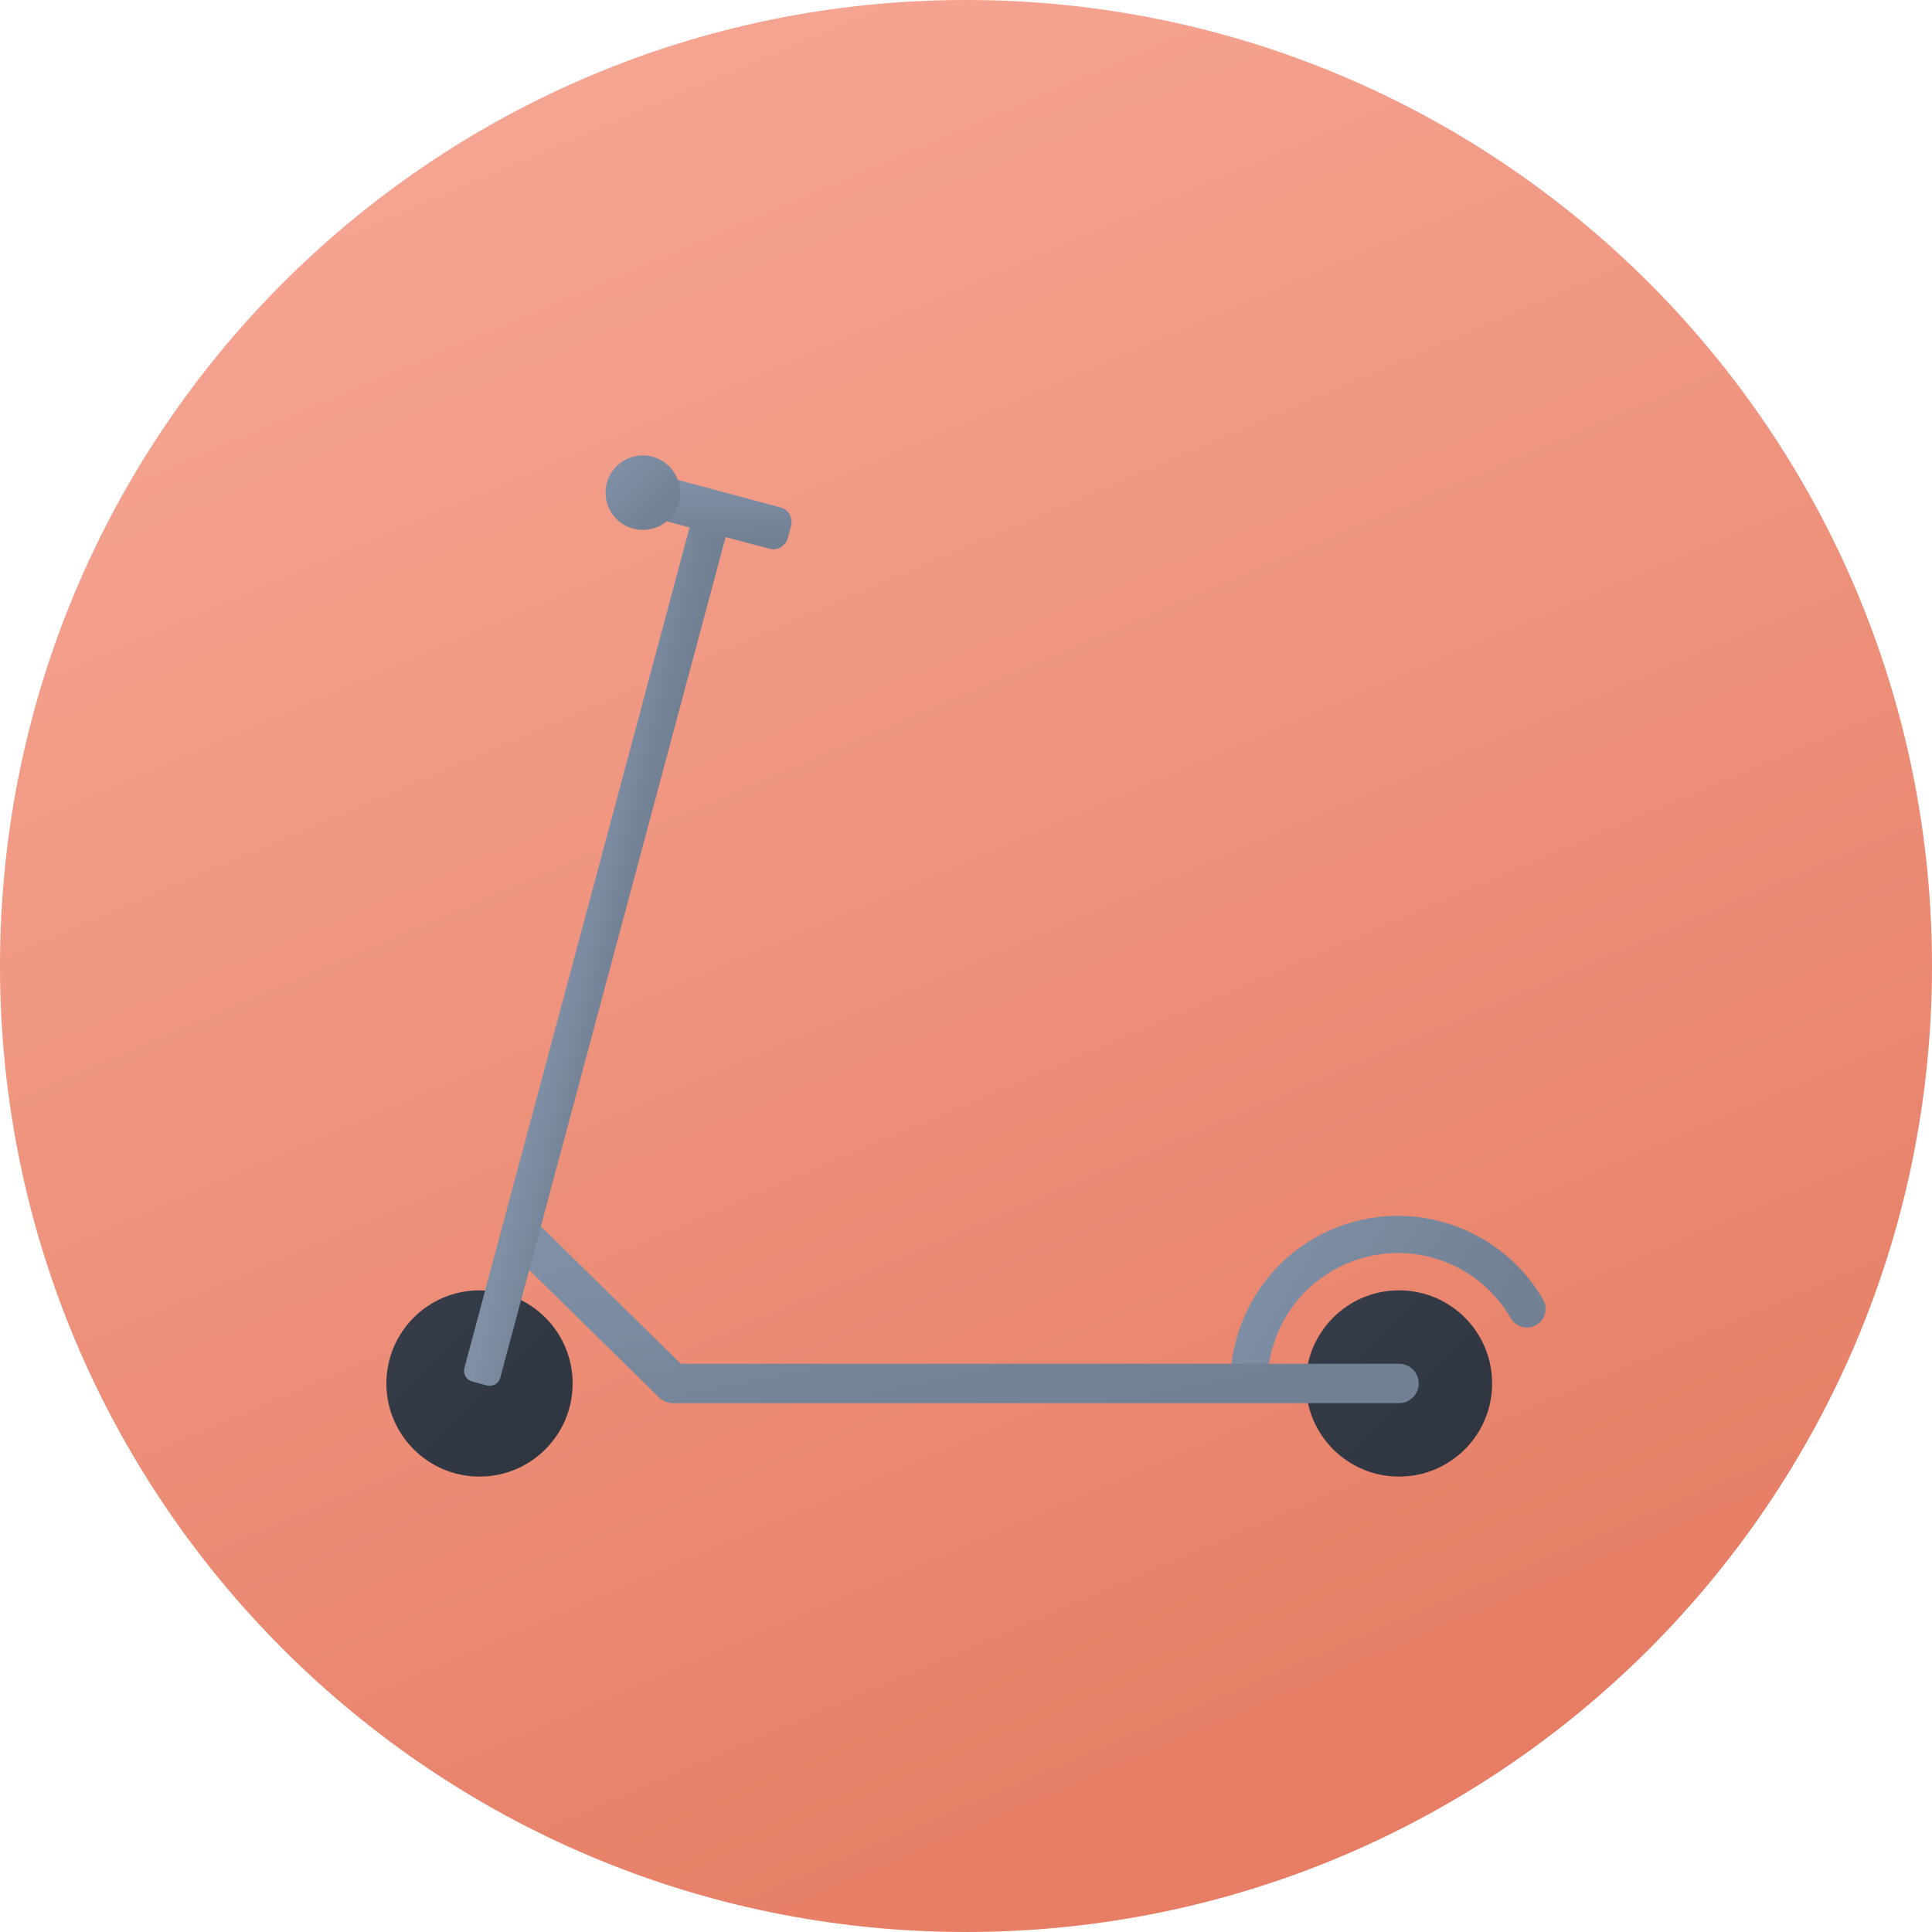
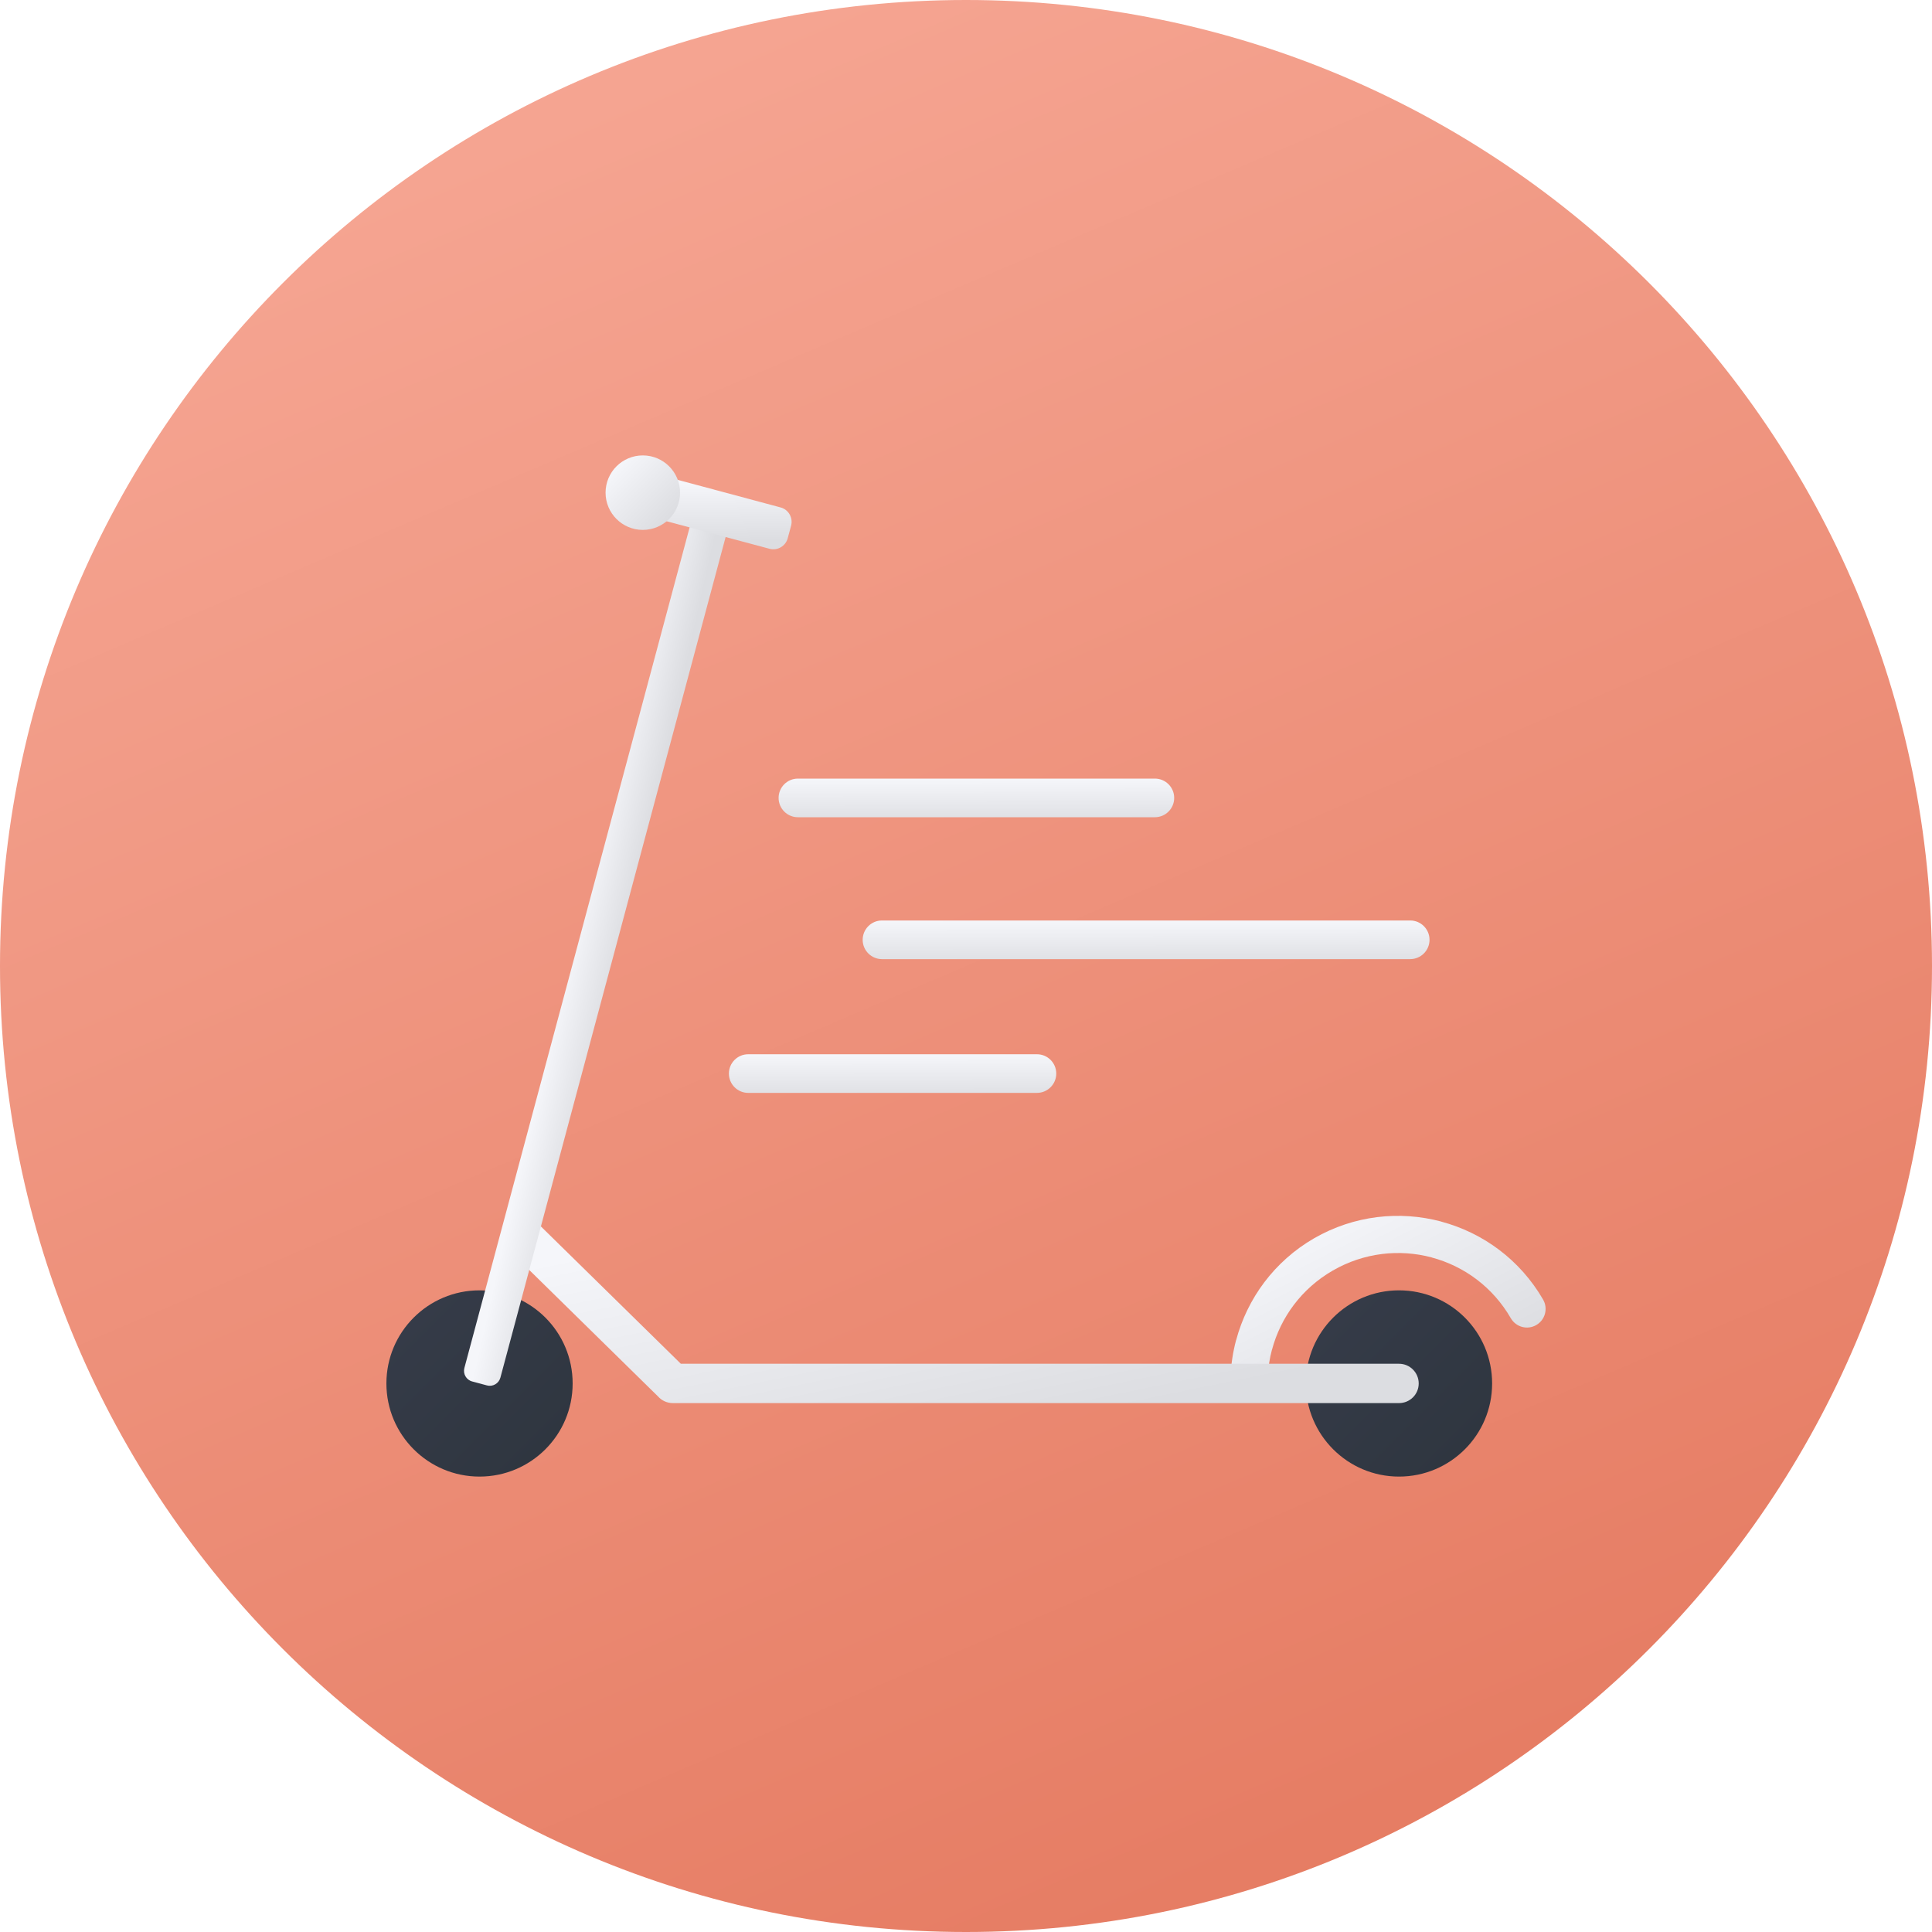
<svg xmlns="http://www.w3.org/2000/svg" xmlns:xlink="http://www.w3.org/1999/xlink" xml:space="preserve" width="250px" height="250px" version="1.1" style="shape-rendering:geometricPrecision; text-rendering:geometricPrecision; image-rendering:optimizeQuality; fill-rule:evenodd; clip-rule:evenodd" viewBox="0 0 250 250">
  <defs>
    <style type="text/css">
   
-     .fil0 {fill:url(#id0)}
-     .fil6 {fill:url(#id1)}
-     .fil4 {fill:url(#id2)}
-     .fil2 {fill:url(#id3)}
-     .fil7 {fill:url(#id4)}
-     .fil5 {fill:url(#id5)}
-     .fil1 {fill:url(#id6)}
-     .fil3 {fill:url(#id7)}
+     .fil8 {fill:url(#id0)}
+     .fil0 {fill:url(#id1)}
+     .fil1 {fill:url(#id2)}
+     .fil6 {fill:url(#id3)}
+     .fil4 {fill:url(#id4)}
+     .fil2 {fill:url(#id5)}
+     .fil7 {fill:url(#id6)}
+     .fil5 {fill:url(#id7)}
+     .fil3 {fill:url(#id8)}
   
  </style>
-     <linearGradient id="id0" gradientUnits="userSpaceOnUse" x1="45.27" y1="-61.54" x2="204.73" y2="311.54">
+     <linearGradient id="id0" gradientUnits="objectBoundingBox" x1="49.331%" y1="0%" x2="50.669%" y2="120.042%">
+       <stop offset="0" style="stop-opacity:1; stop-color:#F5F6FA" />
+       <stop offset="1" style="stop-opacity:1; stop-color:#DCDDE1" />
+     </linearGradient>
+     <linearGradient id="id1" gradientUnits="userSpaceOnUse" x1="45.27" y1="-61.54" x2="204.73" y2="311.54">
      <stop offset="0" style="stop-opacity:1; stop-color:#FAB1A0" />
      <stop offset="1" style="stop-opacity:1; stop-color:#E17055" />
    </linearGradient>
-     <linearGradient id="id1" gradientUnits="userSpaceOnUse" x1="92.61" y1="62.52" x2="92.71" y2="70.06">
-       <stop offset="0" style="stop-opacity:1; stop-color:#7F8FA6" />
-       <stop offset="1" style="stop-opacity:1; stop-color:#718093" />
-     </linearGradient>
-     <linearGradient id="id2" gradientUnits="userSpaceOnUse" xlink:href="#id1" x1="120.92" y1="152.98" x2="127.66" y2="185.9">
-   </linearGradient>
-     <linearGradient id="id3" gradientUnits="userSpaceOnUse" x1="172.51" y1="170.5" x2="189.55" y2="187.54">
+     <linearGradient id="id2" gradientUnits="userSpaceOnUse" x1="53.53" y1="170.5" x2="70.57" y2="187.54">
      <stop offset="0" style="stop-opacity:1; stop-color:#353B48" />
      <stop offset="1" style="stop-opacity:1; stop-color:#2F3640" />
    </linearGradient>
-     <linearGradient id="id4" gradientUnits="userSpaceOnUse" xlink:href="#id1" x1="79.77" y1="60.34" x2="86.58" y2="67.16">
+     <linearGradient id="id3" gradientUnits="userSpaceOnUse" xlink:href="#id0" x1="92.61" y1="62.52" x2="92.71" y2="70.06">
  </linearGradient>
-     <linearGradient id="id5" gradientUnits="userSpaceOnUse" xlink:href="#id1" x1="73.7" y1="122.41" x2="80.34" y2="123.9">
+     <linearGradient id="id4" gradientUnits="userSpaceOnUse" xlink:href="#id0" x1="120.92" y1="152.98" x2="127.66" y2="185.9">
  </linearGradient>
-     <linearGradient id="id6" gradientUnits="userSpaceOnUse" xlink:href="#id3" x1="53.53" y1="170.5" x2="70.57" y2="187.54">
+     <linearGradient id="id5" gradientUnits="userSpaceOnUse" xlink:href="#id2" x1="172.51" y1="170.5" x2="189.55" y2="187.54">
  </linearGradient>
-     <linearGradient id="id7" gradientUnits="userSpaceOnUse" xlink:href="#id1" x1="163.3" y1="163.01" x2="188.85" y2="178.33">
+     <linearGradient id="id6" gradientUnits="userSpaceOnUse" xlink:href="#id0" x1="79.77" y1="60.34" x2="86.58" y2="67.16">
+   </linearGradient>
+     <linearGradient id="id7" gradientUnits="userSpaceOnUse" xlink:href="#id0" x1="73.7" y1="122.41" x2="80.34" y2="123.9">
+   </linearGradient>
+     <linearGradient id="id8" gradientUnits="userSpaceOnUse" xlink:href="#id0" x1="173.71" y1="156.04" x2="185.52" y2="179.31">
  </linearGradient>
  </defs>
  <g id="Слой_x0020_1">
-     <g id="_2257053462064">
+     <g id="_2556860237584">
      <path class="fil0" d="M125 0c69.04,0 125,55.96 125,125 0,69.04 -55.96,125 -125,125 -69.04,0 -125,-55.96 -125,-125 0,-69.04 55.96,-125 125,-125z" />
-       <path class="fil1" d="M62.05 166.97c6.65,0 12.05,5.39 12.05,12.05 0,6.65 -5.4,12.05 -12.05,12.05 -6.65,0 -12.05,-5.4 -12.05,-12.05 0,-6.66 5.4,-12.05 12.05,-12.05z" />
+       <path class="fil1" d="M62.05 166.97c6.66,0 12.05,5.39 12.05,12.05 0,6.65 -5.39,12.05 -12.05,12.05 -6.65,0 -12.05,-5.4 -12.05,-12.05 0,-6.66 5.4,-12.05 12.05,-12.05z" />
      <path class="fil2" d="M181.03 166.97c6.66,0 12.05,5.39 12.05,12.05 0,6.65 -5.39,12.05 -12.05,12.05 -6.65,0 -12.05,-5.4 -12.05,-12.05 0,-6.66 5.4,-12.05 12.05,-12.05z" />
      <path class="fil3" d="M159.23 178.03c0.08,-1.57 0.32,-3.12 0.72,-4.62l0.01 -0.01c1.44,-5.37 4.92,-10.18 10.09,-13.17 5.18,-2.98 11.09,-3.59 16.45,-2.16l0.01 0.01c5.37,1.44 10.18,4.92 13.17,10.09 0.66,1.15 0.27,2.63 -0.89,3.29 -1.15,0.67 -2.62,0.27 -3.29,-0.88 -2.33,-4.04 -6.07,-6.75 -10.23,-7.86l-0.01 -0.01c-4.16,-1.11 -8.76,-0.63 -12.8,1.7 -4.04,2.33 -6.75,6.07 -7.86,10.23l-0.01 0.01c-0.29,1.1 -0.48,2.23 -0.54,3.38l-4.82 0z" />
-       <path class="fil4" d="M181.03 176.47c1.41,0 2.55,1.14 2.55,2.55 0,1.41 -1.14,2.55 -2.55,2.55l-93.96 0c-0.76,0 -1.45,-0.34 -1.92,-0.87l-19.39 -19.04c-1,-0.98 -1.01,-2.59 -0.03,-3.59 0.98,-1 2.59,-1.01 3.59,-0.03l18.78 18.43 92.93 0z" />
-       <path class="fil5" d="M60.09 177.02l29.2 -108.98c0.2,-0.75 0.99,-1.2 1.74,-1l1.91 0.51c0.76,0.2 1.21,0.99 1.01,1.74l-29.21 108.98c-0.2,0.76 -0.98,1.21 -1.74,1.01l-1.9 -0.52c-0.76,-0.2 -1.21,-0.98 -1.01,-1.74z" />
-       <path class="fil6" d="M85.75 61.57l15.25 4.09c1.03,0.27 1.64,1.33 1.37,2.36l-0.44 1.63c-0.27,1.02 -1.34,1.64 -2.36,1.36l-15.25 -4.08c-1.02,-0.28 -1.64,-1.34 -1.36,-2.37l0.43 -1.63c0.28,-1.02 1.34,-1.63 2.36,-1.36z" />
-       <path class="fil7" d="M83.18 58.93c2.66,0 4.82,2.16 4.82,4.82 0,2.66 -2.16,4.82 -4.82,4.82 -2.67,0 -4.82,-2.16 -4.82,-4.82 0,-2.66 2.15,-4.82 4.82,-4.82z" />
+       <path class="fil4" d="M181.03 176.47c1.41,0 2.55,1.14 2.55,2.55 0,1.41 -1.14,2.54 -2.55,2.54l-93.96 0c-0.76,0 -1.45,-0.33 -1.92,-0.86l-19.39 -19.04c-1,-0.98 -1.01,-2.59 -0.03,-3.59 0.98,-1 2.59,-1.01 3.59,-0.03l18.78 18.43 92.93 0z" />
+       <path class="fil5" d="M60.09 177.02l29.2 -108.97c0.2,-0.76 0.99,-1.21 1.74,-1.01l1.91 0.51c0.76,0.2 1.21,0.99 1.01,1.74l-29.2 108.98c-0.21,0.76 -0.99,1.21 -1.75,1l-1.9 -0.51c-0.76,-0.2 -1.21,-0.98 -1.01,-1.74z" />
+       <path class="fil6" d="M85.75 61.57l15.25 4.09c1.03,0.27 1.64,1.33 1.37,2.36l-0.44 1.63c-0.27,1.02 -1.33,1.64 -2.36,1.36l-15.25 -4.08c-1.02,-0.28 -1.64,-1.34 -1.36,-2.37l0.43 -1.63c0.28,-1.02 1.34,-1.63 2.36,-1.36z" />
+       <path class="fil7" d="M83.18 58.93c2.66,0 4.82,2.16 4.82,4.82 0,2.66 -2.16,4.82 -4.82,4.82 -2.66,0 -4.82,-2.16 -4.82,-4.82 0,-2.66 2.16,-4.82 4.82,-4.82z" />
+       <path class="fil8" d="M103.25 105.75c-1.38,0 -2.5,-1.12 -2.5,-2.5 0,-1.38 1.12,-2.5 2.5,-2.5l46.19 0c1.38,0 2.5,1.12 2.5,2.5 0,1.38 -1.12,2.5 -2.5,2.5l-46.19 0z" />
+       <path class="fil8" d="M114.13 124.11c-1.38,0 -2.5,-1.12 -2.5,-2.5 0,-1.38 1.12,-2.5 2.5,-2.5l68.35 0c1.38,0 2.5,1.12 2.5,2.5 0,1.38 -1.12,2.5 -2.5,2.5l-68.35 0z" />
+       <path class="fil8" d="M96.82 141.42c-1.38,0 -2.5,-1.12 -2.5,-2.5 0,-1.38 1.12,-2.5 2.5,-2.5l37.36 0c1.38,0 2.5,1.12 2.5,2.5 0,1.38 -1.12,2.5 -2.5,2.5l-37.36 0z" />
    </g>
  </g>
</svg>
